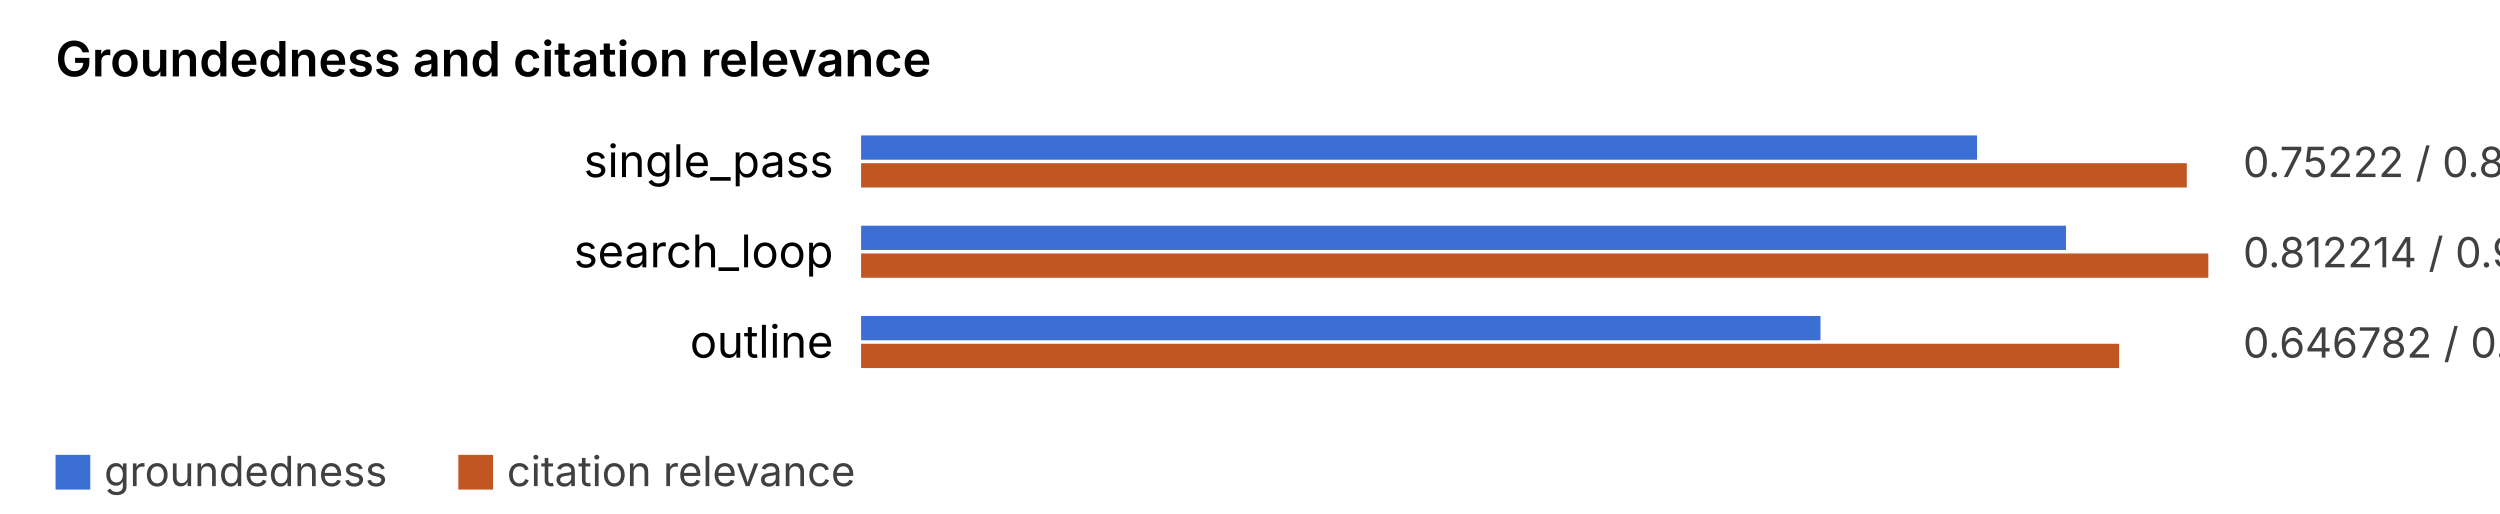
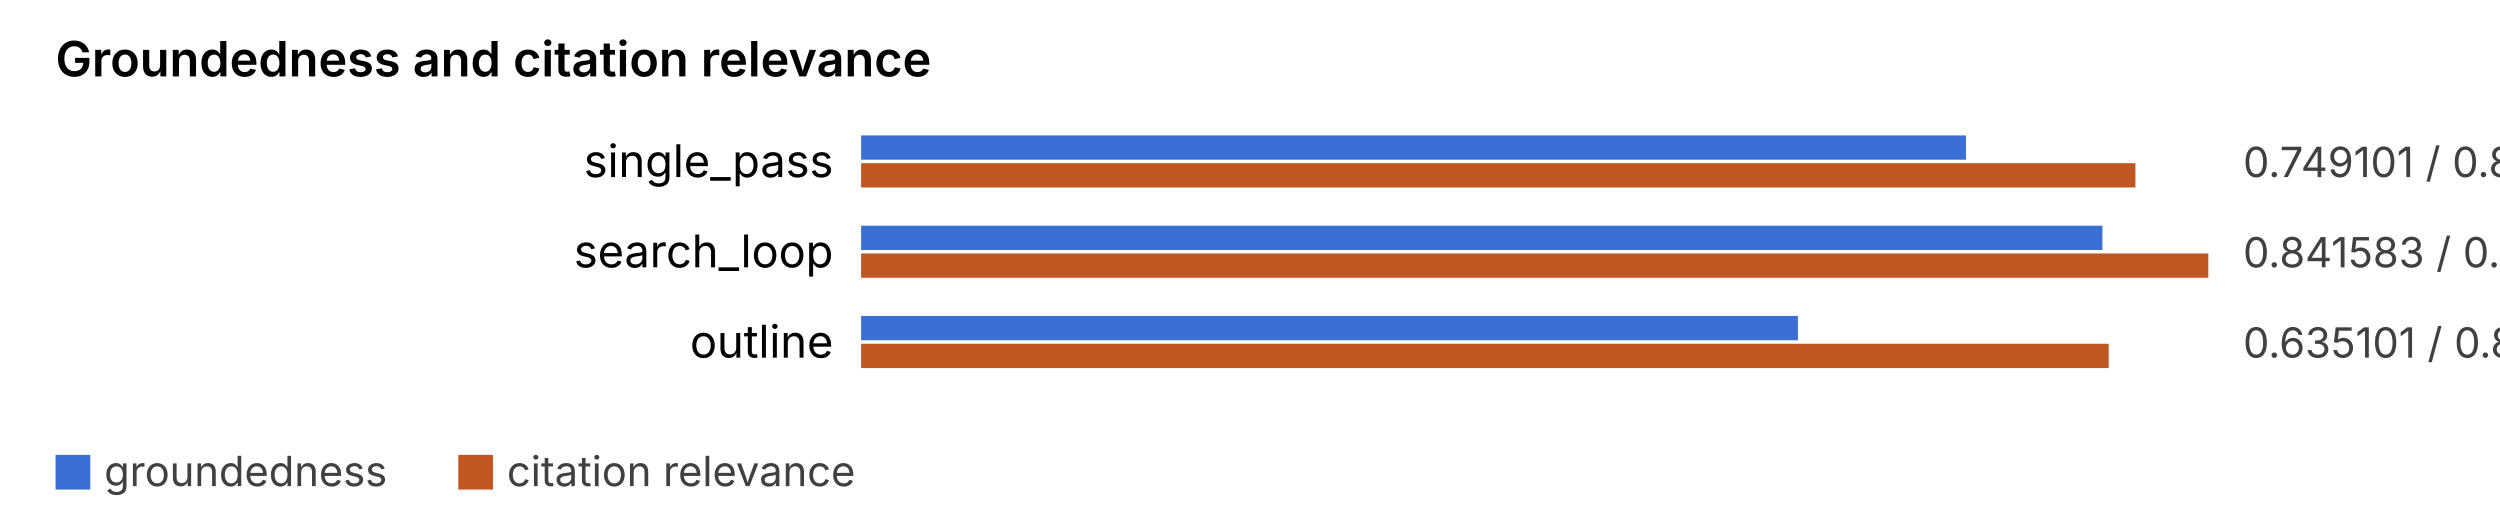
<svg xmlns="http://www.w3.org/2000/svg" viewBox="0 0 720 148" width="720" height="148" role="img" aria-label="Groundedness and citation relevance">
  <style>text{font:13px system-ui,-apple-system,"Segoe UI",sans-serif;fill:currentColor}.t{font-weight:600;font-size:14px}.v{font-size:12px;opacity:.75}</style>
  <text class="t" x="16" y="22">Groundedness and citation relevance</text>
  <text x="240" y="51.0" text-anchor="end">single_pass</text>
-   <rect x="248" y="39.0" width="321.4" height="7" fill="#3b6fd4" />
-   <rect x="248" y="47.0" width="381.8" height="7" fill="#c05621" />
-   <text class="v" x="646" y="51.0">0.75222 / 0.893697</text>
+   <rect x="248" y="39.0" width="318.2" height="7" fill="#3b6fd4" />
+   <rect x="248" y="47.0" width="367.0" height="7" fill="#c05621" />
+   <text class="v" x="646" y="51.0">0.749101 / 0.863782</text>
  <text x="240" y="77.0" text-anchor="end">search_loop</text>
-   <rect x="248" y="65.0" width="347.0" height="7" fill="#3b6fd4" />
+   <rect x="248" y="65.0" width="357.5" height="7" fill="#3b6fd4" />
  <rect x="248" y="73.0" width="388.0" height="7" fill="#c05621" />
-   <text class="v" x="646" y="77.0">0.812214 / 0.908185</text>
+   <text class="v" x="646" y="77.0">0.841583 / 0.913304</text>
  <text x="240" y="103.0" text-anchor="end">outline</text>
-   <rect x="248" y="91.0" width="276.3" height="7" fill="#3b6fd4" />
-   <rect x="248" y="99.0" width="362.3" height="7" fill="#c05621" />
-   <text class="v" x="646" y="103.0">0.646782 / 0.848129</text>
+   <rect x="248" y="91.0" width="269.8" height="7" fill="#3b6fd4" />
+   <rect x="248" y="99.0" width="359.3" height="7" fill="#c05621" />
+   <text class="v" x="646" y="103.0">0.635101 / 0.845847</text>
  <rect x="16" y="131" width="10" height="10" fill="#3b6fd4" />
  <text class="v" x="30" y="140">groundedness</text>
  <rect x="132" y="131" width="10" height="10" fill="#c05621" />
  <text class="v" x="146" y="140">citation relevance</text>
</svg>
